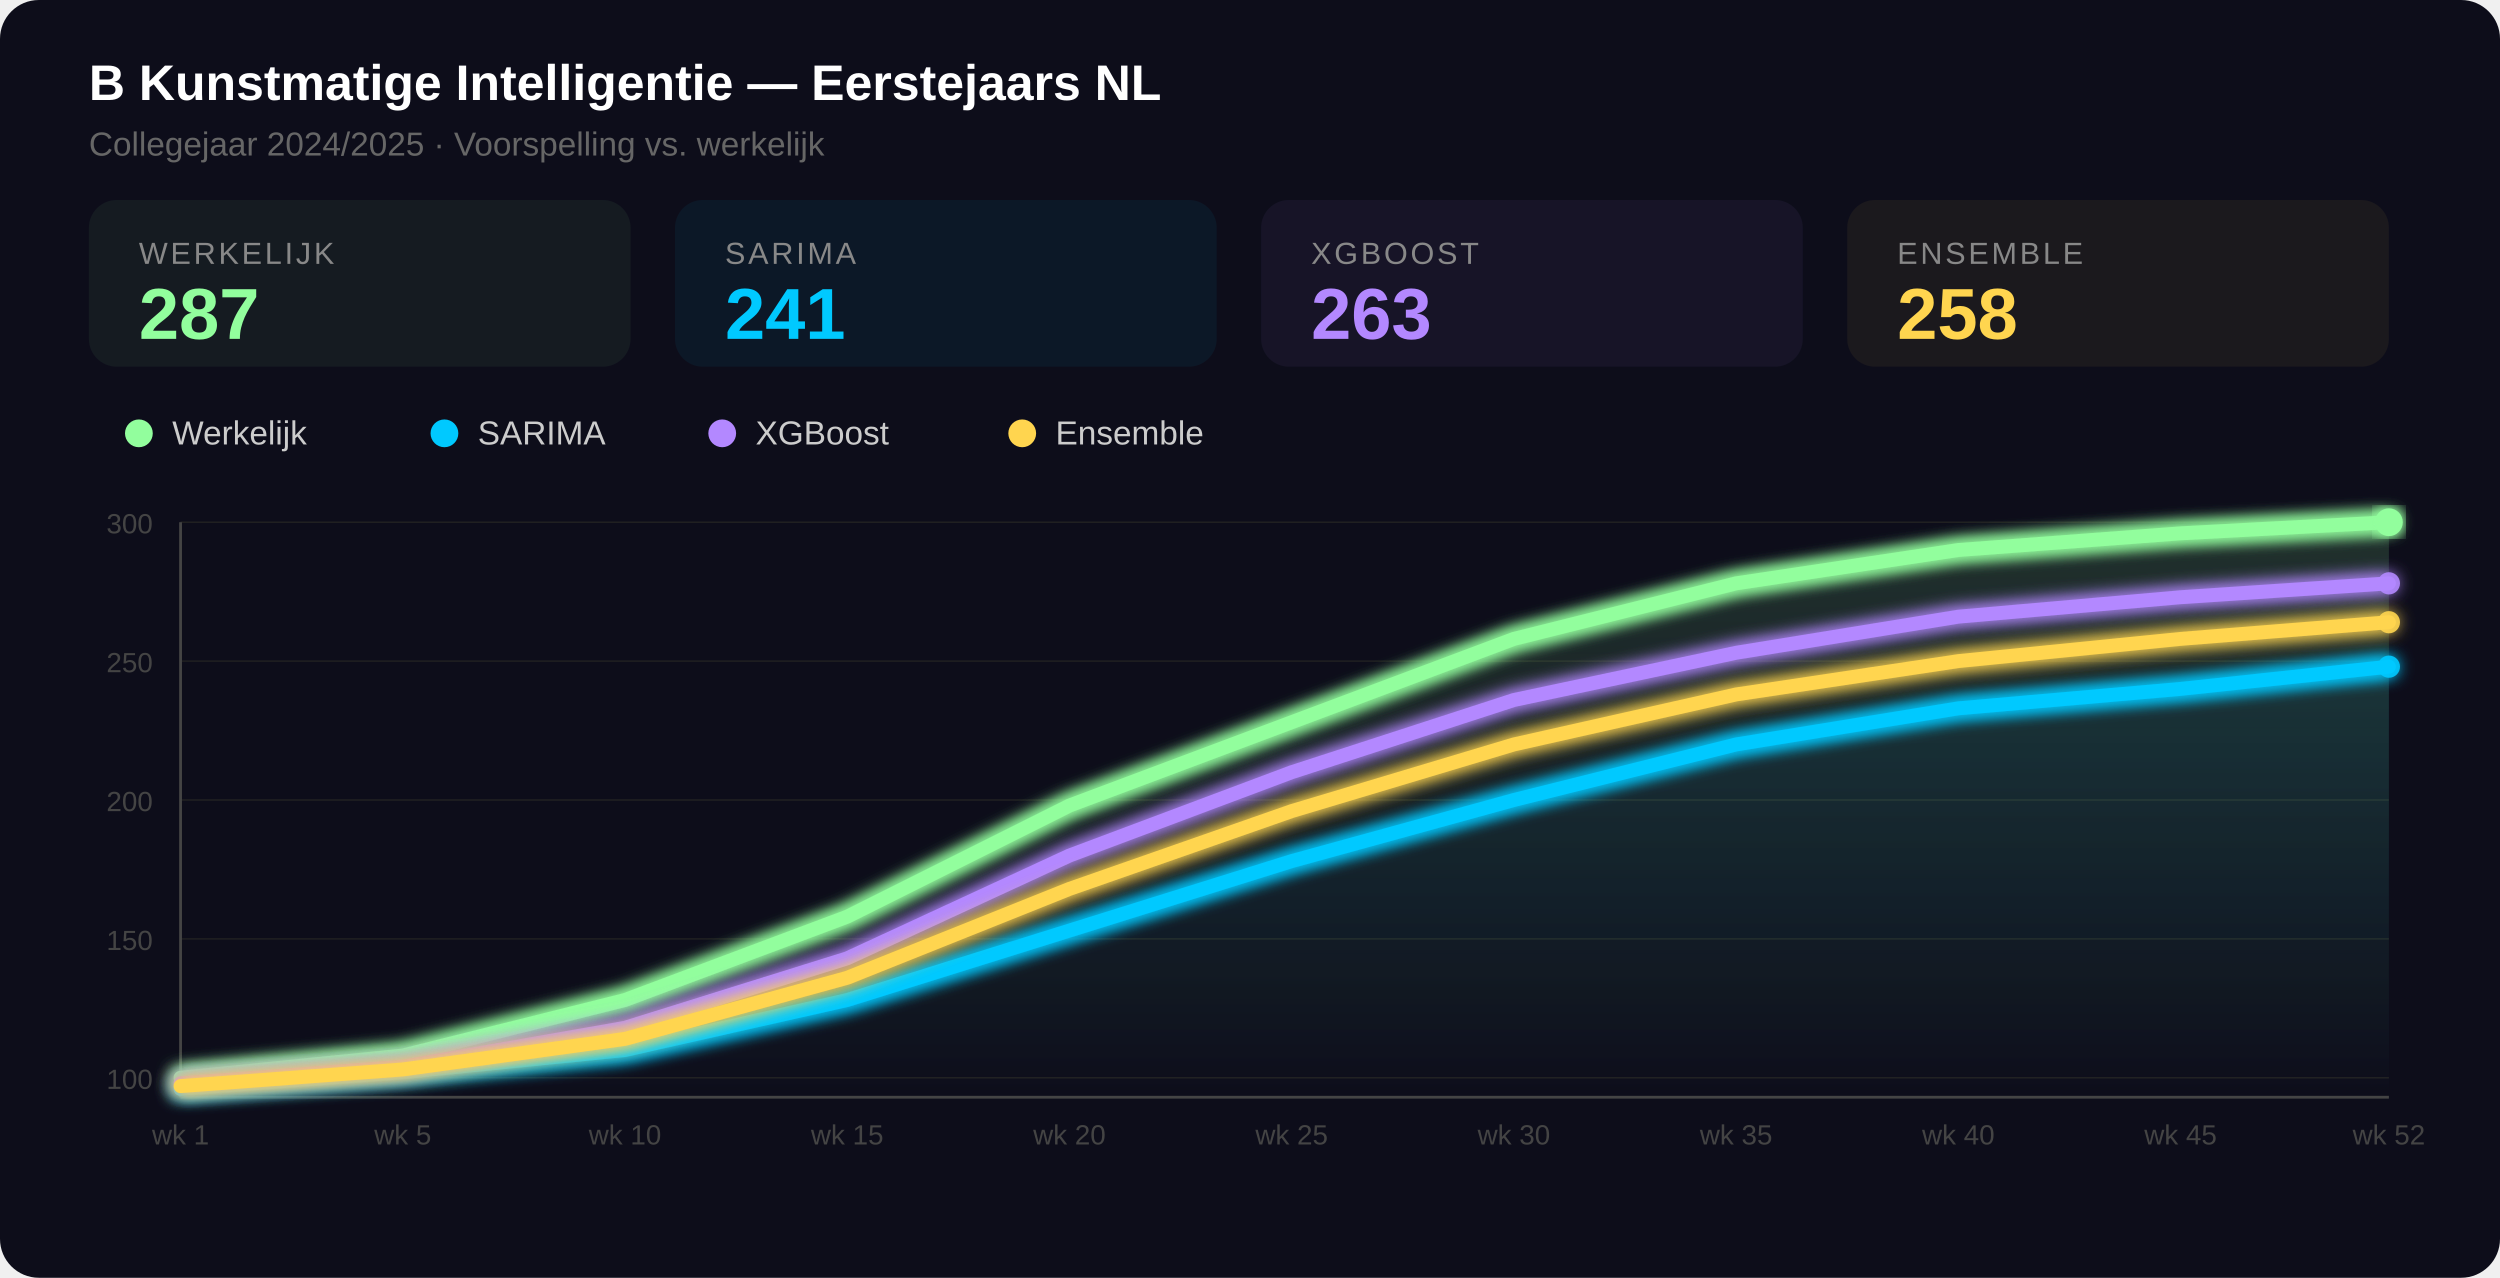
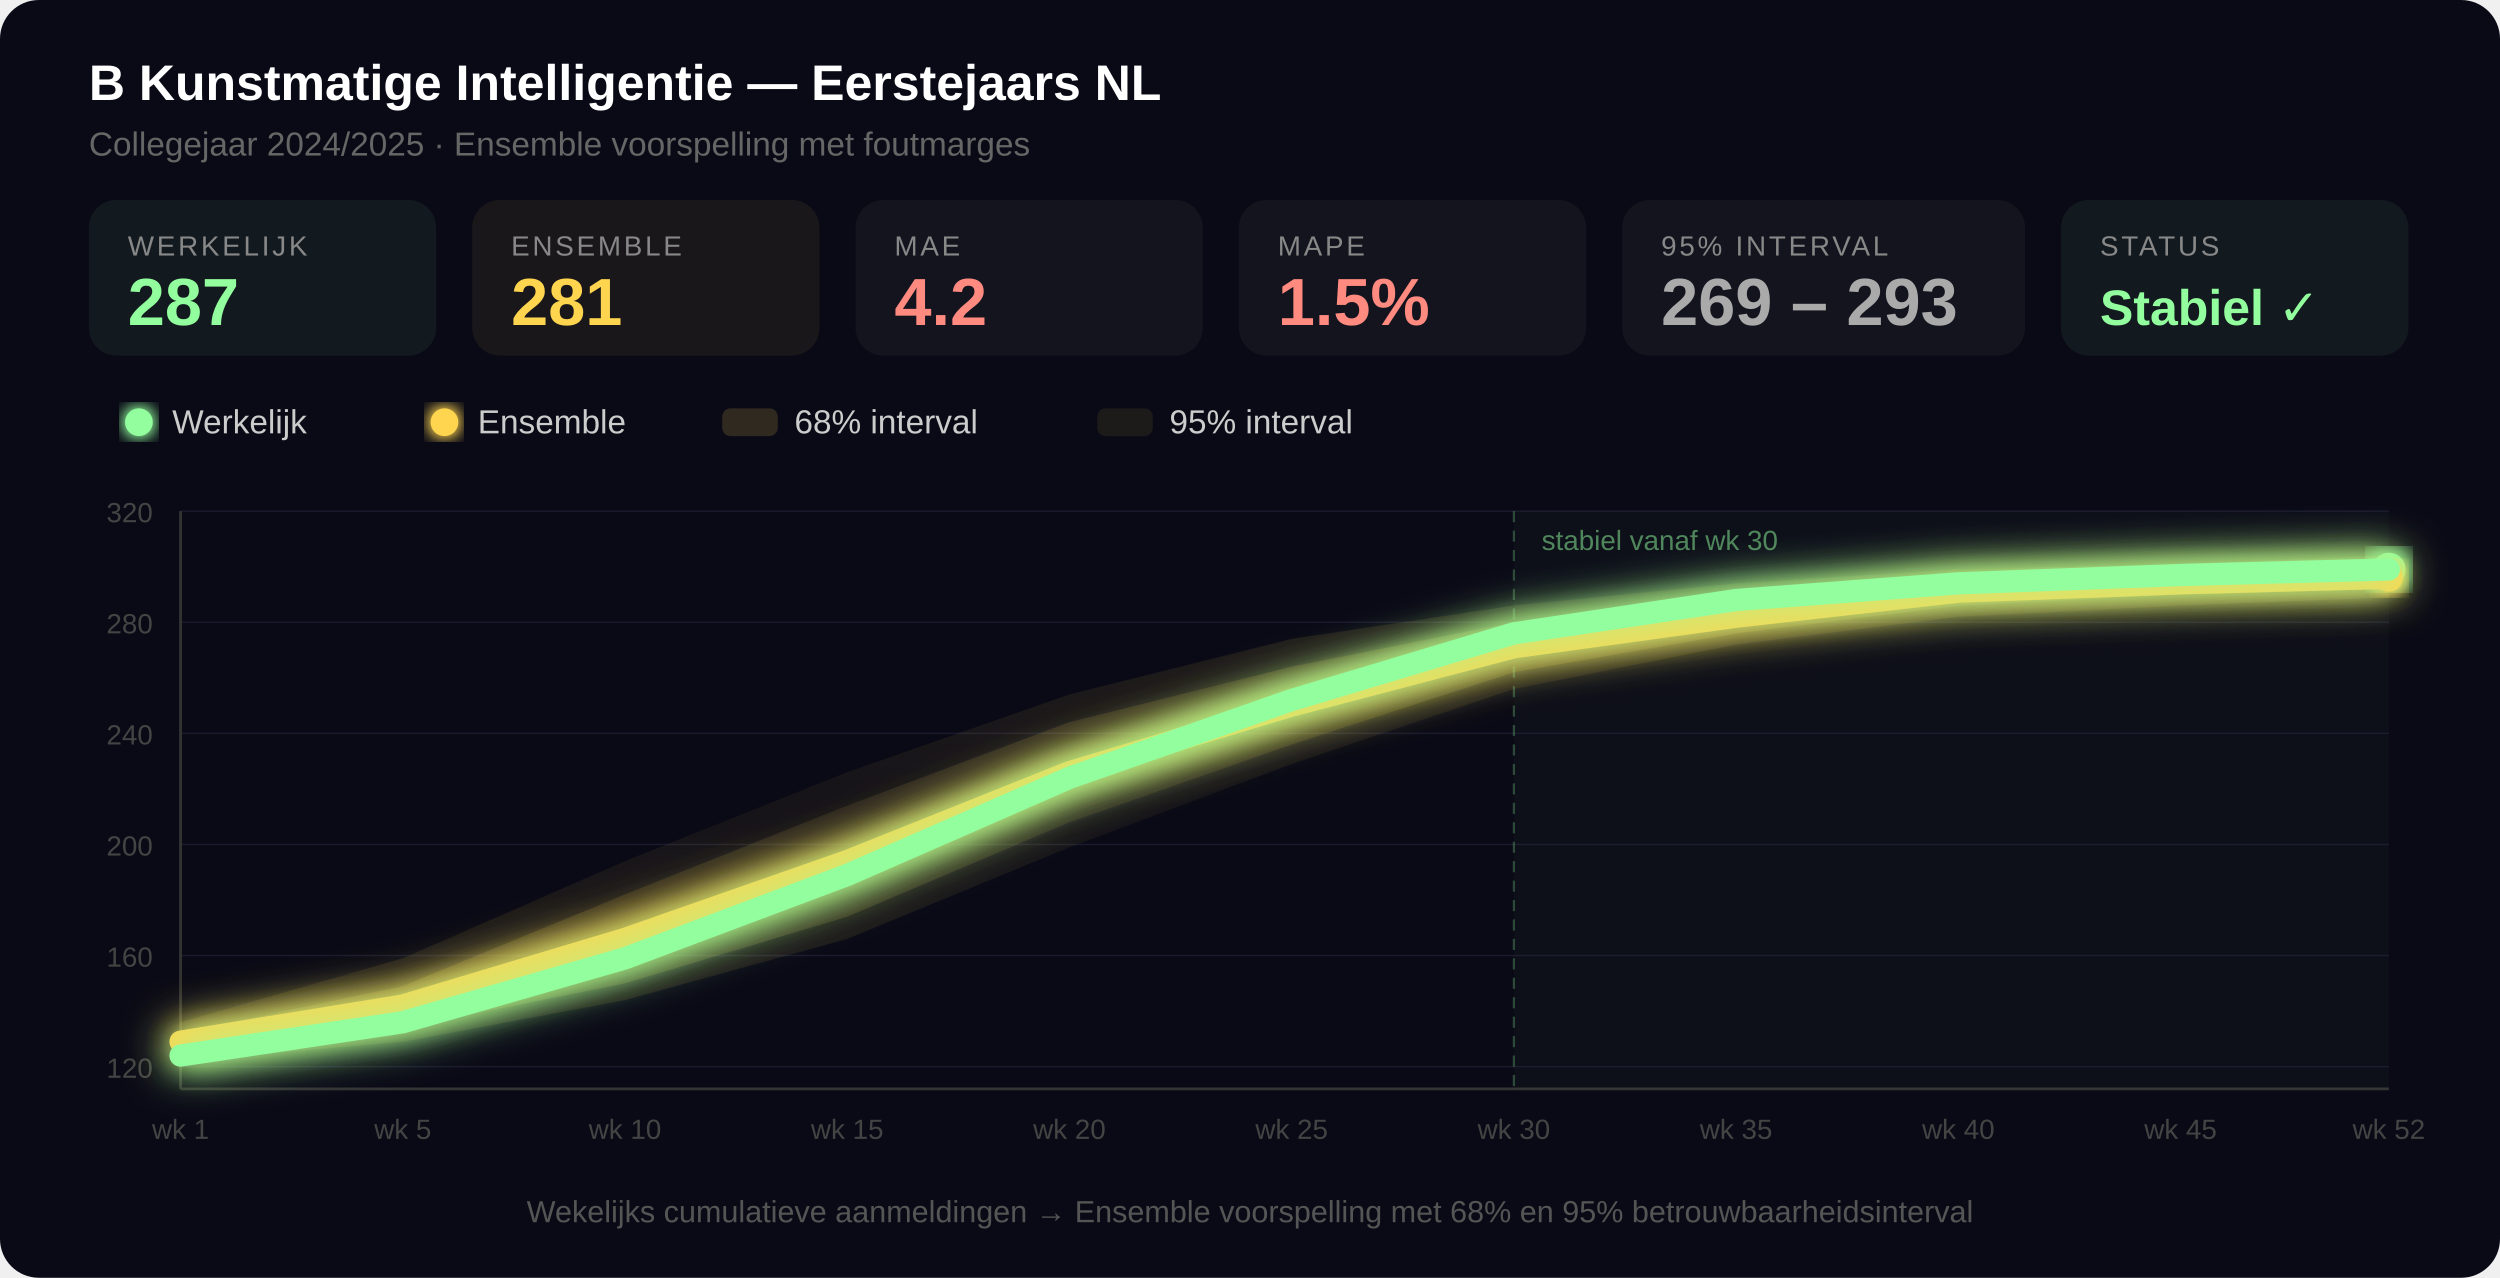
<svg xmlns="http://www.w3.org/2000/svg" viewBox="0 0 900 460" width="900" height="460">
  <defs>
-     <linearGradient id="gf2" x1="0" y1="0" x2="0" y2="1">
-       <stop offset="0%" stop-color="#92FE9D" stop-opacity="0.15" />
-       <stop offset="100%" stop-color="#92FE9D" stop-opacity="0" />
-     </linearGradient>
-     <linearGradient id="bf2" x1="0" y1="0" x2="0" y2="1">
-       <stop offset="0%" stop-color="#00C9FF" stop-opacity="0.08" />
-       <stop offset="100%" stop-color="#00C9FF" stop-opacity="0" />
-     </linearGradient>
-     <filter id="lg">
+     <filter id="gl" x="-20%" y="-20%" width="140%" height="140%">
+       <feGaussianBlur stdDeviation="5" result="b" />
+       <feMerge>
+         <feMergeNode in="b" />
+         <feMergeNode in="b" />
+         <feMergeNode in="b" />
+         <feMergeNode in="SourceGraphic" />
+       </feMerge>
+     </filter>
+     <filter id="gl2" x="-20%" y="-20%" width="140%" height="140%">
      <feGaussianBlur stdDeviation="3" result="b" />
      <feMerge>
        <feMergeNode in="b" />
        <feMergeNode in="b" />
        <feMergeNode in="SourceGraphic" />
      </feMerge>
    </filter>
+     <filter id="glSoft" x="-20%" y="-20%" width="140%" height="140%">
+       <feGaussianBlur stdDeviation="8" result="b" />
+       <feMerge>
+         <feMergeNode in="b" />
+         <feMergeNode in="SourceGraphic" />
+       </feMerge>
+     </filter>
+     <linearGradient id="bandEns" x1="0" y1="0" x2="0" y2="1">
+       <stop offset="0%" stop-color="#ffd54f" stop-opacity="0.18" />
+       <stop offset="50%" stop-color="#ffd54f" stop-opacity="0.08" />
+       <stop offset="100%" stop-color="#ffd54f" stop-opacity="0.18" />
+     </linearGradient>
+     <linearGradient id="bandInner" x1="0" y1="0" x2="0" y2="1">
+       <stop offset="0%" stop-color="#ffd54f" stop-opacity="0.25" />
+       <stop offset="50%" stop-color="#ffd54f" stop-opacity="0.12" />
+       <stop offset="100%" stop-color="#ffd54f" stop-opacity="0.25" />
+     </linearGradient>
  </defs>
-   <rect width="900" height="460" rx="14" fill="#0d0d1a" />
+   <rect width="900" height="460" rx="14" fill="#0a0a16" />
  <text x="32" y="36" font-family="'Segoe UI', Arial, sans-serif" font-size="18" font-weight="600" fill="white">B Kunstmatige Intelligentie — Eerstejaars NL</text>
-   <text x="32" y="56" font-family="'Segoe UI', Arial, sans-serif" font-size="12" fill="#666">Collegejaar 2024/2025 · Voorspelling vs. werkelijk</text>
-   <rect x="32" y="72" width="195" height="60" rx="10" fill="#92FE9D" opacity="0.06" />
-   <text x="50" y="95" font-family="'Segoe UI', Arial, sans-serif" font-size="11" fill="#888" letter-spacing="1">WERKELIJK</text>
-   <text x="50" y="122" font-family="'Segoe UI', Arial, sans-serif" font-size="26" font-weight="700" fill="#92FE9D">287</text>
-   <rect x="243" y="72" width="195" height="60" rx="10" fill="#00C9FF" opacity="0.06" />
-   <text x="261" y="95" font-family="'Segoe UI', Arial, sans-serif" font-size="11" fill="#888" letter-spacing="1">SARIMA</text>
-   <text x="261" y="122" font-family="'Segoe UI', Arial, sans-serif" font-size="26" font-weight="700" fill="#00C9FF">241</text>
-   <rect x="454" y="72" width="195" height="60" rx="10" fill="#b388ff" opacity="0.06" />
-   <text x="472" y="95" font-family="'Segoe UI', Arial, sans-serif" font-size="11" fill="#888" letter-spacing="1">XGBOOST</text>
-   <text x="472" y="122" font-family="'Segoe UI', Arial, sans-serif" font-size="26" font-weight="700" fill="#b388ff">263</text>
-   <rect x="665" y="72" width="195" height="60" rx="10" fill="#ffd54f" opacity="0.06" />
-   <text x="683" y="95" font-family="'Segoe UI', Arial, sans-serif" font-size="11" fill="#888" letter-spacing="1">ENSEMBLE</text>
-   <text x="683" y="122" font-family="'Segoe UI', Arial, sans-serif" font-size="26" font-weight="700" fill="#ffd54f">258</text>
-   <circle cx="50" cy="156" r="5" fill="#92FE9D" />
-   <text x="62" y="160" font-family="'Segoe UI', Arial, sans-serif" font-size="12" fill="#ccc">Werkelijk</text>
-   <circle cx="160" cy="156" r="5" fill="#00C9FF" />
-   <text x="172" y="160" font-family="'Segoe UI', Arial, sans-serif" font-size="12" fill="#ccc">SARIMA</text>
-   <circle cx="260" cy="156" r="5" fill="#b388ff" />
-   <text x="272" y="160" font-family="'Segoe UI', Arial, sans-serif" font-size="12" fill="#ccc">XGBoost</text>
-   <circle cx="368" cy="156" r="5" fill="#ffd54f" />
-   <text x="380" y="160" font-family="'Segoe UI', Arial, sans-serif" font-size="12" fill="#ccc">Ensemble</text>
-   <text x="55" y="192" font-family="'Segoe UI', Arial, sans-serif" font-size="10" fill="#444" text-anchor="end">300</text>
-   <text x="55" y="242" font-family="'Segoe UI', Arial, sans-serif" font-size="10" fill="#444" text-anchor="end">250</text>
-   <text x="55" y="292" font-family="'Segoe UI', Arial, sans-serif" font-size="10" fill="#444" text-anchor="end">200</text>
-   <text x="55" y="342" font-family="'Segoe UI', Arial, sans-serif" font-size="10" fill="#444" text-anchor="end">150</text>
-   <text x="55" y="392" font-family="'Segoe UI', Arial, sans-serif" font-size="10" fill="#444" text-anchor="end">100</text>
-   <line x1="65" y1="188" x2="860" y2="188" stroke="#222" stroke-width="0.5" />
-   <line x1="65" y1="238" x2="860" y2="238" stroke="#222" stroke-width="0.5" />
-   <line x1="65" y1="288" x2="860" y2="288" stroke="#222" stroke-width="0.5" />
-   <line x1="65" y1="338" x2="860" y2="338" stroke="#222" stroke-width="0.5" />
-   <line x1="65" y1="388" x2="860" y2="388" stroke="#222" stroke-width="0.5" />
-   <line x1="65" y1="188" x2="65" y2="395" stroke="#444" stroke-width="1" />
-   <line x1="65" y1="395" x2="860" y2="395" stroke="#444" stroke-width="1" />
-   <polygon points="65,388 145,380 225,360 305,330 385,290 465,260 545,230 625,210 705,198 785,192 860,188 860,395 65,395" fill="url(#gf2)" />
-   <polygon points="65,392 145,386 225,378 305,360 385,335 465,310 545,288 625,268 705,255 785,248 860,240 860,395 65,395" fill="url(#bf2)" />
-   <polyline points="65,388 145,380 225,360 305,330 385,290 465,260 545,230 625,210 705,198 785,192 860,188" fill="none" stroke="#92FE9D" stroke-width="3" stroke-linecap="round" stroke-linejoin="round" filter="url(#lg)" />
-   <polyline points="65,392 145,386 225,378 305,360 385,335 465,310 545,288 625,268 705,255 785,248 860,240" fill="none" stroke="#00C9FF" stroke-width="2.5" stroke-linecap="round" stroke-linejoin="round" filter="url(#lg)" opacity="0.9" />
-   <polyline points="65,390 145,384 225,370 305,345 385,308 465,278 545,252 625,235 705,222 785,215 860,210" fill="none" stroke="#b388ff" stroke-width="2" stroke-linecap="round" stroke-linejoin="round" opacity="0.85" />
-   <polyline points="65,391 145,385 225,374 305,352 385,320 465,292 545,268 625,250 705,238 785,230 860,224" fill="none" stroke="#ffd54f" stroke-width="2" stroke-linecap="round" stroke-linejoin="round" stroke-dasharray="8,4" opacity="0.85" />
-   <polyline points="65,388 145,380 225,360 305,330 385,290 465,260 545,230 625,210 705,198 785,192 860,188" fill="none" stroke="#92FE9D" stroke-width="5" stroke-linecap="round" stroke-linejoin="round" filter="url(#lg)">
-     <animate attributeName="opacity" values="0.6;0;0;0;0.6" dur="8s" repeatCount="indefinite" />
+   <text x="32" y="56" font-family="'Segoe UI', Arial, sans-serif" font-size="12" fill="#666">Collegejaar 2024/2025 · Ensemble voorspelling met foutmarges</text>
+   <rect x="32" y="72" width="125" height="56" rx="10" fill="#92FE9D" opacity="0.07" />
+   <text x="46" y="92" font-family="'Segoe UI', Arial, sans-serif" font-size="10" fill="#888" letter-spacing="1">WERKELIJK</text>
+   <text x="46" y="117" font-family="'Segoe UI', Arial, sans-serif" font-size="24" font-weight="700" fill="#92FE9D">287</text>
+   <rect x="170" y="72" width="125" height="56" rx="10" fill="#ffd54f" opacity="0.07" />
+   <text x="184" y="92" font-family="'Segoe UI', Arial, sans-serif" font-size="10" fill="#888" letter-spacing="1">ENSEMBLE</text>
+   <text x="184" y="117" font-family="'Segoe UI', Arial, sans-serif" font-size="24" font-weight="700" fill="#ffd54f">281</text>
+   <rect x="308" y="72" width="125" height="56" rx="10" fill="white" opacity="0.04" />
+   <text x="322" y="92" font-family="'Segoe UI', Arial, sans-serif" font-size="10" fill="#888" letter-spacing="1">MAE</text>
+   <text x="322" y="117" font-family="'Segoe UI', Arial, sans-serif" font-size="24" font-weight="700" fill="#ff8a80">4.2</text>
+   <rect x="446" y="72" width="125" height="56" rx="10" fill="white" opacity="0.04" />
+   <text x="460" y="92" font-family="'Segoe UI', Arial, sans-serif" font-size="10" fill="#888" letter-spacing="1">MAPE</text>
+   <text x="460" y="117" font-family="'Segoe UI', Arial, sans-serif" font-size="24" font-weight="700" fill="#ff8a80">1.5%</text>
+   <rect x="584" y="72" width="145" height="56" rx="10" fill="white" opacity="0.04" />
+   <text x="598" y="92" font-family="'Segoe UI', Arial, sans-serif" font-size="10" fill="#888" letter-spacing="1">95% INTERVAL</text>
+   <text x="598" y="117" font-family="'Segoe UI', Arial, sans-serif" font-size="24" font-weight="700" fill="#aaa">269 – 293</text>
+   <rect x="742" y="72" width="125" height="56" rx="10" fill="#92FE9D" opacity="0.07" />
+   <text x="756" y="92" font-family="'Segoe UI', Arial, sans-serif" font-size="10" fill="#888" letter-spacing="1">STATUS</text>
+   <text x="756" y="117" font-family="'Segoe UI', Arial, sans-serif" font-size="18" font-weight="700" fill="#92FE9D">Stabiel ✓</text>
+   <circle cx="50" cy="152" r="5" fill="#92FE9D" filter="url(#gl2)" />
+   <text x="62" y="156" font-family="'Segoe UI', Arial, sans-serif" font-size="12" fill="#ccc">Werkelijk</text>
+   <circle cx="160" cy="152" r="5" fill="#ffd54f" filter="url(#gl2)" />
+   <text x="172" y="156" font-family="'Segoe UI', Arial, sans-serif" font-size="12" fill="#ccc">Ensemble</text>
+   <rect x="260" y="147" width="20" height="10" rx="3" fill="#ffd54f" opacity="0.15" />
+   <text x="286" y="156" font-family="'Segoe UI', Arial, sans-serif" font-size="12" fill="#ccc">68% interval</text>
+   <rect x="395" y="147" width="20" height="10" rx="3" fill="#ffd54f" opacity="0.08" />
+   <text x="421" y="156" font-family="'Segoe UI', Arial, sans-serif" font-size="12" fill="#ccc">95% interval</text>
+   <text x="55" y="188" font-family="'Segoe UI', Arial, sans-serif" font-size="10" fill="#444" text-anchor="end">320</text>
+   <text x="55" y="228" font-family="'Segoe UI', Arial, sans-serif" font-size="10" fill="#444" text-anchor="end">280</text>
+   <text x="55" y="268" font-family="'Segoe UI', Arial, sans-serif" font-size="10" fill="#444" text-anchor="end">240</text>
+   <text x="55" y="308" font-family="'Segoe UI', Arial, sans-serif" font-size="10" fill="#444" text-anchor="end">200</text>
+   <text x="55" y="348" font-family="'Segoe UI', Arial, sans-serif" font-size="10" fill="#444" text-anchor="end">160</text>
+   <text x="55" y="388" font-family="'Segoe UI', Arial, sans-serif" font-size="10" fill="#444" text-anchor="end">120</text>
+   <line x1="65" y1="184" x2="860" y2="184" stroke="#1a1a2e" stroke-width="0.5" />
+   <line x1="65" y1="224" x2="860" y2="224" stroke="#1a1a2e" stroke-width="0.5" />
+   <line x1="65" y1="264" x2="860" y2="264" stroke="#1a1a2e" stroke-width="0.5" />
+   <line x1="65" y1="304" x2="860" y2="304" stroke="#1a1a2e" stroke-width="0.5" />
+   <line x1="65" y1="344" x2="860" y2="344" stroke="#1a1a2e" stroke-width="0.5" />
+   <line x1="65" y1="384" x2="860" y2="384" stroke="#1a1a2e" stroke-width="0.5" />
+   <line x1="65" y1="184" x2="65" y2="392" stroke="#333" stroke-width="1" />
+   <line x1="65" y1="392" x2="860" y2="392" stroke="#333" stroke-width="1" />
+   <polygon points="65,382 145,375 225,360 305,338 385,305 465,275 545,248 625,232 705,222 785,218 860,215                    860,200 785,203 705,205 625,210 545,218 465,230 385,250 305,278 225,310 145,345 65,368" fill="url(#bandEns)" opacity="0.6">
+     <animate attributeName="opacity" values="0.4;0.7;0.4" dur="4s" repeatCount="indefinite" />
+   </polygon>
+   <polygon points="65,378 145,370 225,354 305,330 385,296 465,268 545,242 625,228 705,218 785,214 860,212                    860,203 785,206 705,209 625,215 545,224 465,240 385,260 305,290 225,322 145,355 65,372" fill="url(#bandInner)" opacity="0.7">
+     <animate attributeName="opacity" values="0.5;0.8;0.5" dur="4s" repeatCount="indefinite" />
+   </polygon>
+   <polyline points="65,375 145,362 225,338 305,310 385,278 465,254 545,233 625,222 705,213 785,210 860,208" fill="none" stroke="#ffd54f" stroke-width="3" stroke-linecap="round" stroke-linejoin="round" filter="url(#gl)" />
+   <polyline points="65,375 145,362 225,338 305,310 385,278 465,254 545,233 625,222 705,213 785,210 860,208" fill="none" stroke="#ffd54f" stroke-width="6" stroke-linecap="round" stroke-linejoin="round" filter="url(#glSoft)" opacity="0.3">
+     <animate attributeName="opacity" values="0.2;0.4;0.2" dur="3s" repeatCount="indefinite" />
  </polyline>
-   <polyline points="65,392 145,386 225,378 305,360 385,335 465,310 545,288 625,268 705,255 785,248 860,240" fill="none" stroke="#00C9FF" stroke-width="5" stroke-linecap="round" stroke-linejoin="round" filter="url(#lg)">
-     <animate attributeName="opacity" values="0;0.6;0;0;0" dur="8s" repeatCount="indefinite" />
+   <polyline points="65,380 145,368 225,345 305,315 385,280 465,252 545,228 625,216 705,210 785,207 860,205" fill="none" stroke="#92FE9D" stroke-width="2.5" stroke-linecap="round" stroke-linejoin="round" filter="url(#gl)" />
+   <polyline points="65,380 145,368 225,345 305,315 385,280 465,252 545,228 625,216 705,210 785,207 860,205" fill="none" stroke="#92FE9D" stroke-width="5" stroke-linecap="round" stroke-linejoin="round" filter="url(#glSoft)" opacity="0.25">
+     <animate attributeName="opacity" values="0.15;0.35;0.15" dur="3.5s" repeatCount="indefinite" />
  </polyline>
-   <polyline points="65,390 145,384 225,370 305,345 385,308 465,278 545,252 625,235 705,222 785,215 860,210" fill="none" stroke="#b388ff" stroke-width="5" stroke-linecap="round" stroke-linejoin="round" filter="url(#lg)">
-     <animate attributeName="opacity" values="0;0;0.6;0;0" dur="8s" repeatCount="indefinite" />
+   <rect x="545" y="184" width="315" height="208" rx="0" fill="#92FE9D" opacity="0.02" />
+   <line x1="545" y1="184" x2="545" y2="392" stroke="#92FE9D" stroke-width="0.8" stroke-dasharray="4,3" opacity="0.25" />
+   <text x="555" y="198" font-family="'Segoe UI', Arial, sans-serif" font-size="10" fill="#92FE9D" opacity="0.5">stabiel vanaf wk 30</text>
+   <circle cx="860" cy="205" r="6" fill="#92FE9D" filter="url(#gl)">
+     <animate attributeName="r" values="5;8;5" dur="2s" repeatCount="indefinite" />
+     <animate attributeName="opacity" values="0.7;1;0.7" dur="2s" repeatCount="indefinite" />
+   </circle>
+   <circle cx="860" cy="208" r="5" fill="#ffd54f" filter="url(#gl2)">
+     <animate attributeName="r" values="4;7;4" dur="2.5s" repeatCount="indefinite" />
+     <animate attributeName="opacity" values="0.6;1;0.6" dur="2.5s" repeatCount="indefinite" />
+   </circle>
+   <polyline points="65,375 145,362 225,338 305,310 385,278 465,254 545,233 625,222 705,213 785,210 860,208" fill="none" stroke="#ffd54f" stroke-width="8" stroke-linecap="round" stroke-linejoin="round" filter="url(#glSoft)">
+     <animate attributeName="opacity" values="0;0.3;0.5;0.3;0" dur="5s" repeatCount="indefinite" />
  </polyline>
-   <polyline points="65,391 145,385 225,374 305,352 385,320 465,292 545,268 625,250 705,238 785,230 860,224" fill="none" stroke="#ffd54f" stroke-width="5" stroke-linecap="round" stroke-linejoin="round" filter="url(#lg)">
-     <animate attributeName="opacity" values="0;0;0;0.6;0" dur="8s" repeatCount="indefinite" />
+   <polyline points="65,380 145,368 225,345 305,315 385,280 465,252 545,228 625,216 705,210 785,207 860,205" fill="none" stroke="#92FE9D" stroke-width="8" stroke-linecap="round" stroke-linejoin="round" filter="url(#glSoft)">
+     <animate attributeName="opacity" values="0.3;0;0;0;0.3" dur="5s" repeatCount="indefinite" />
  </polyline>
-   <circle cx="860" cy="188" r="5" fill="#92FE9D" filter="url(#lg)">
-     <animate attributeName="r" values="4;7;4" dur="2s" repeatCount="indefinite" />
-   </circle>
-   <circle cx="860" cy="240" r="4" fill="#00C9FF" opacity="0.9" />
-   <circle cx="860" cy="210" r="4" fill="#b388ff" opacity="0.9" />
-   <circle cx="860" cy="224" r="4" fill="#ffd54f" opacity="0.9" />
-   <text x="65" y="412" font-family="'Segoe UI', Arial, sans-serif" font-size="10" fill="#444" text-anchor="middle">wk 1</text>
-   <text x="145" y="412" font-family="'Segoe UI', Arial, sans-serif" font-size="10" fill="#444" text-anchor="middle">wk 5</text>
-   <text x="225" y="412" font-family="'Segoe UI', Arial, sans-serif" font-size="10" fill="#444" text-anchor="middle">wk 10</text>
-   <text x="305" y="412" font-family="'Segoe UI', Arial, sans-serif" font-size="10" fill="#444" text-anchor="middle">wk 15</text>
-   <text x="385" y="412" font-family="'Segoe UI', Arial, sans-serif" font-size="10" fill="#444" text-anchor="middle">wk 20</text>
-   <text x="465" y="412" font-family="'Segoe UI', Arial, sans-serif" font-size="10" fill="#444" text-anchor="middle">wk 25</text>
-   <text x="545" y="412" font-family="'Segoe UI', Arial, sans-serif" font-size="10" fill="#444" text-anchor="middle">wk 30</text>
-   <text x="625" y="412" font-family="'Segoe UI', Arial, sans-serif" font-size="10" fill="#444" text-anchor="middle">wk 35</text>
-   <text x="705" y="412" font-family="'Segoe UI', Arial, sans-serif" font-size="10" fill="#444" text-anchor="middle">wk 40</text>
-   <text x="785" y="412" font-family="'Segoe UI', Arial, sans-serif" font-size="10" fill="#444" text-anchor="middle">wk 45</text>
-   <text x="860" y="412" font-family="'Segoe UI', Arial, sans-serif" font-size="10" fill="#444" text-anchor="middle">wk 52</text>
+   <text x="65" y="410" font-family="'Segoe UI', Arial, sans-serif" font-size="10" fill="#444" text-anchor="middle">wk 1</text>
+   <text x="145" y="410" font-family="'Segoe UI', Arial, sans-serif" font-size="10" fill="#444" text-anchor="middle">wk 5</text>
+   <text x="225" y="410" font-family="'Segoe UI', Arial, sans-serif" font-size="10" fill="#444" text-anchor="middle">wk 10</text>
+   <text x="305" y="410" font-family="'Segoe UI', Arial, sans-serif" font-size="10" fill="#444" text-anchor="middle">wk 15</text>
+   <text x="385" y="410" font-family="'Segoe UI', Arial, sans-serif" font-size="10" fill="#444" text-anchor="middle">wk 20</text>
+   <text x="465" y="410" font-family="'Segoe UI', Arial, sans-serif" font-size="10" fill="#444" text-anchor="middle">wk 25</text>
+   <text x="545" y="410" font-family="'Segoe UI', Arial, sans-serif" font-size="10" fill="#444" text-anchor="middle">wk 30</text>
+   <text x="625" y="410" font-family="'Segoe UI', Arial, sans-serif" font-size="10" fill="#444" text-anchor="middle">wk 35</text>
+   <text x="705" y="410" font-family="'Segoe UI', Arial, sans-serif" font-size="10" fill="#444" text-anchor="middle">wk 40</text>
+   <text x="785" y="410" font-family="'Segoe UI', Arial, sans-serif" font-size="10" fill="#444" text-anchor="middle">wk 45</text>
+   <text x="860" y="410" font-family="'Segoe UI', Arial, sans-serif" font-size="10" fill="#444" text-anchor="middle">wk 52</text>
+   <text x="450" y="440" text-anchor="middle" font-family="'Segoe UI', Arial, sans-serif" font-size="11" fill="#555">Wekelijks cumulatieve aanmeldingen → Ensemble voorspelling met 68% en 95% betrouwbaarheidsinterval</text>
</svg>
